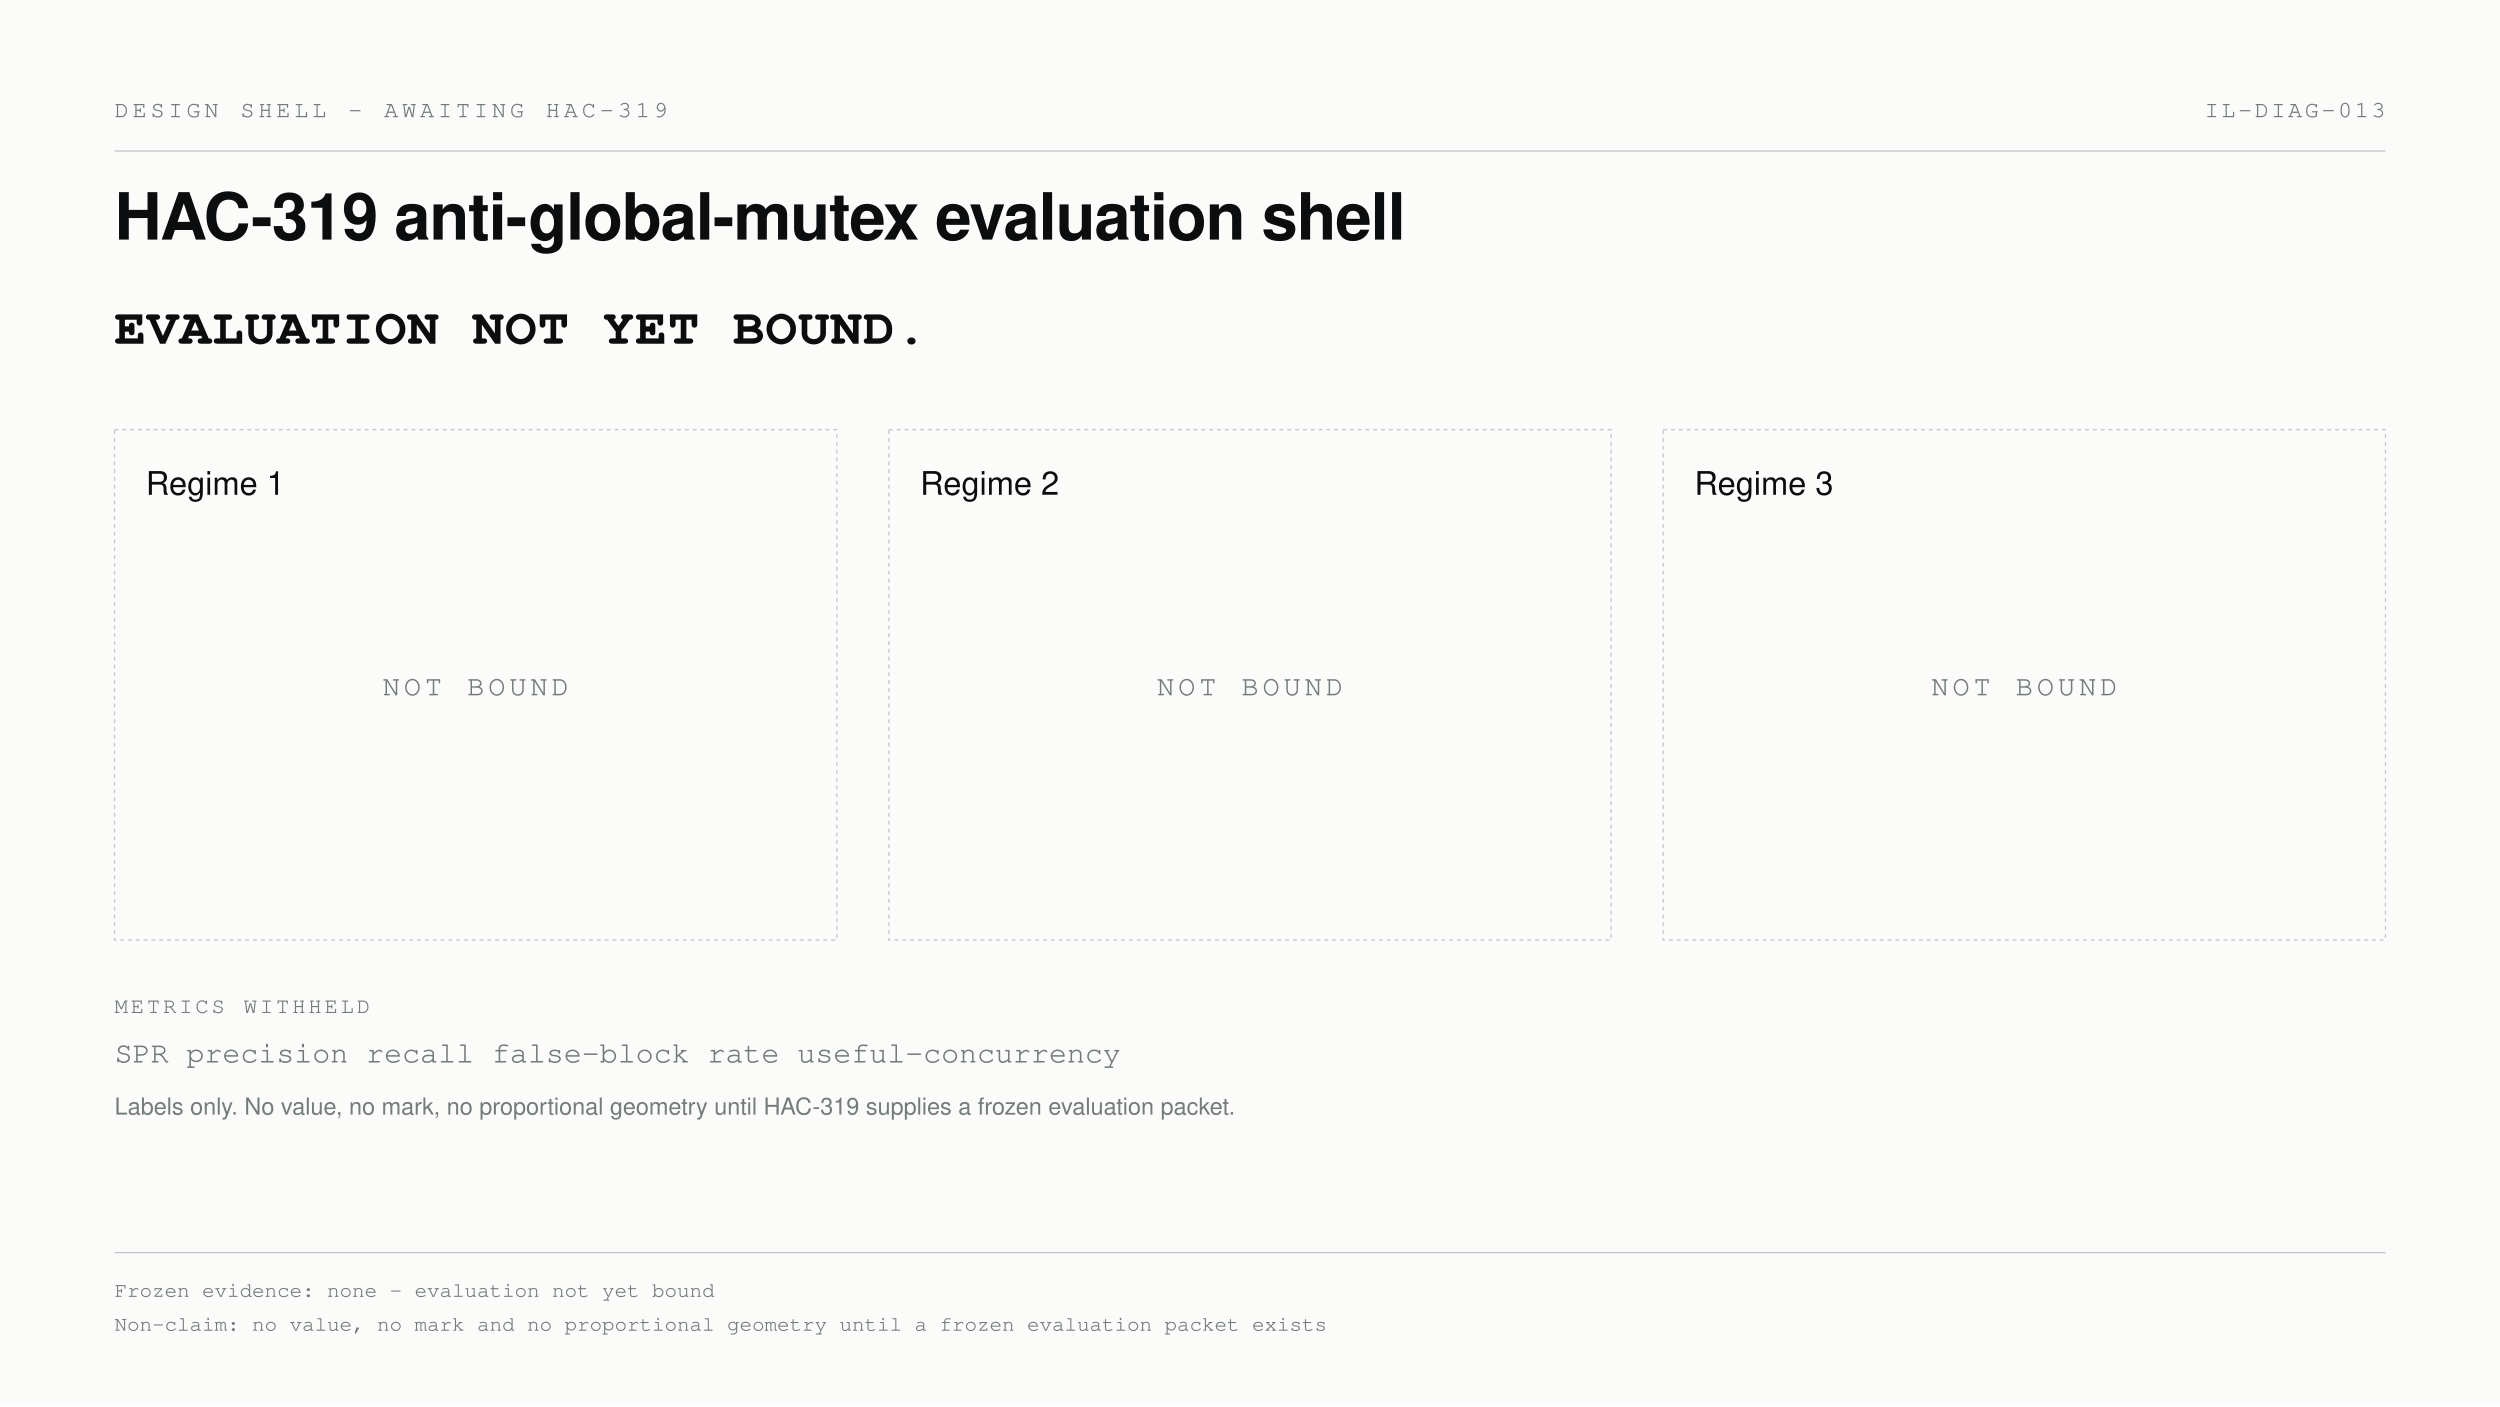
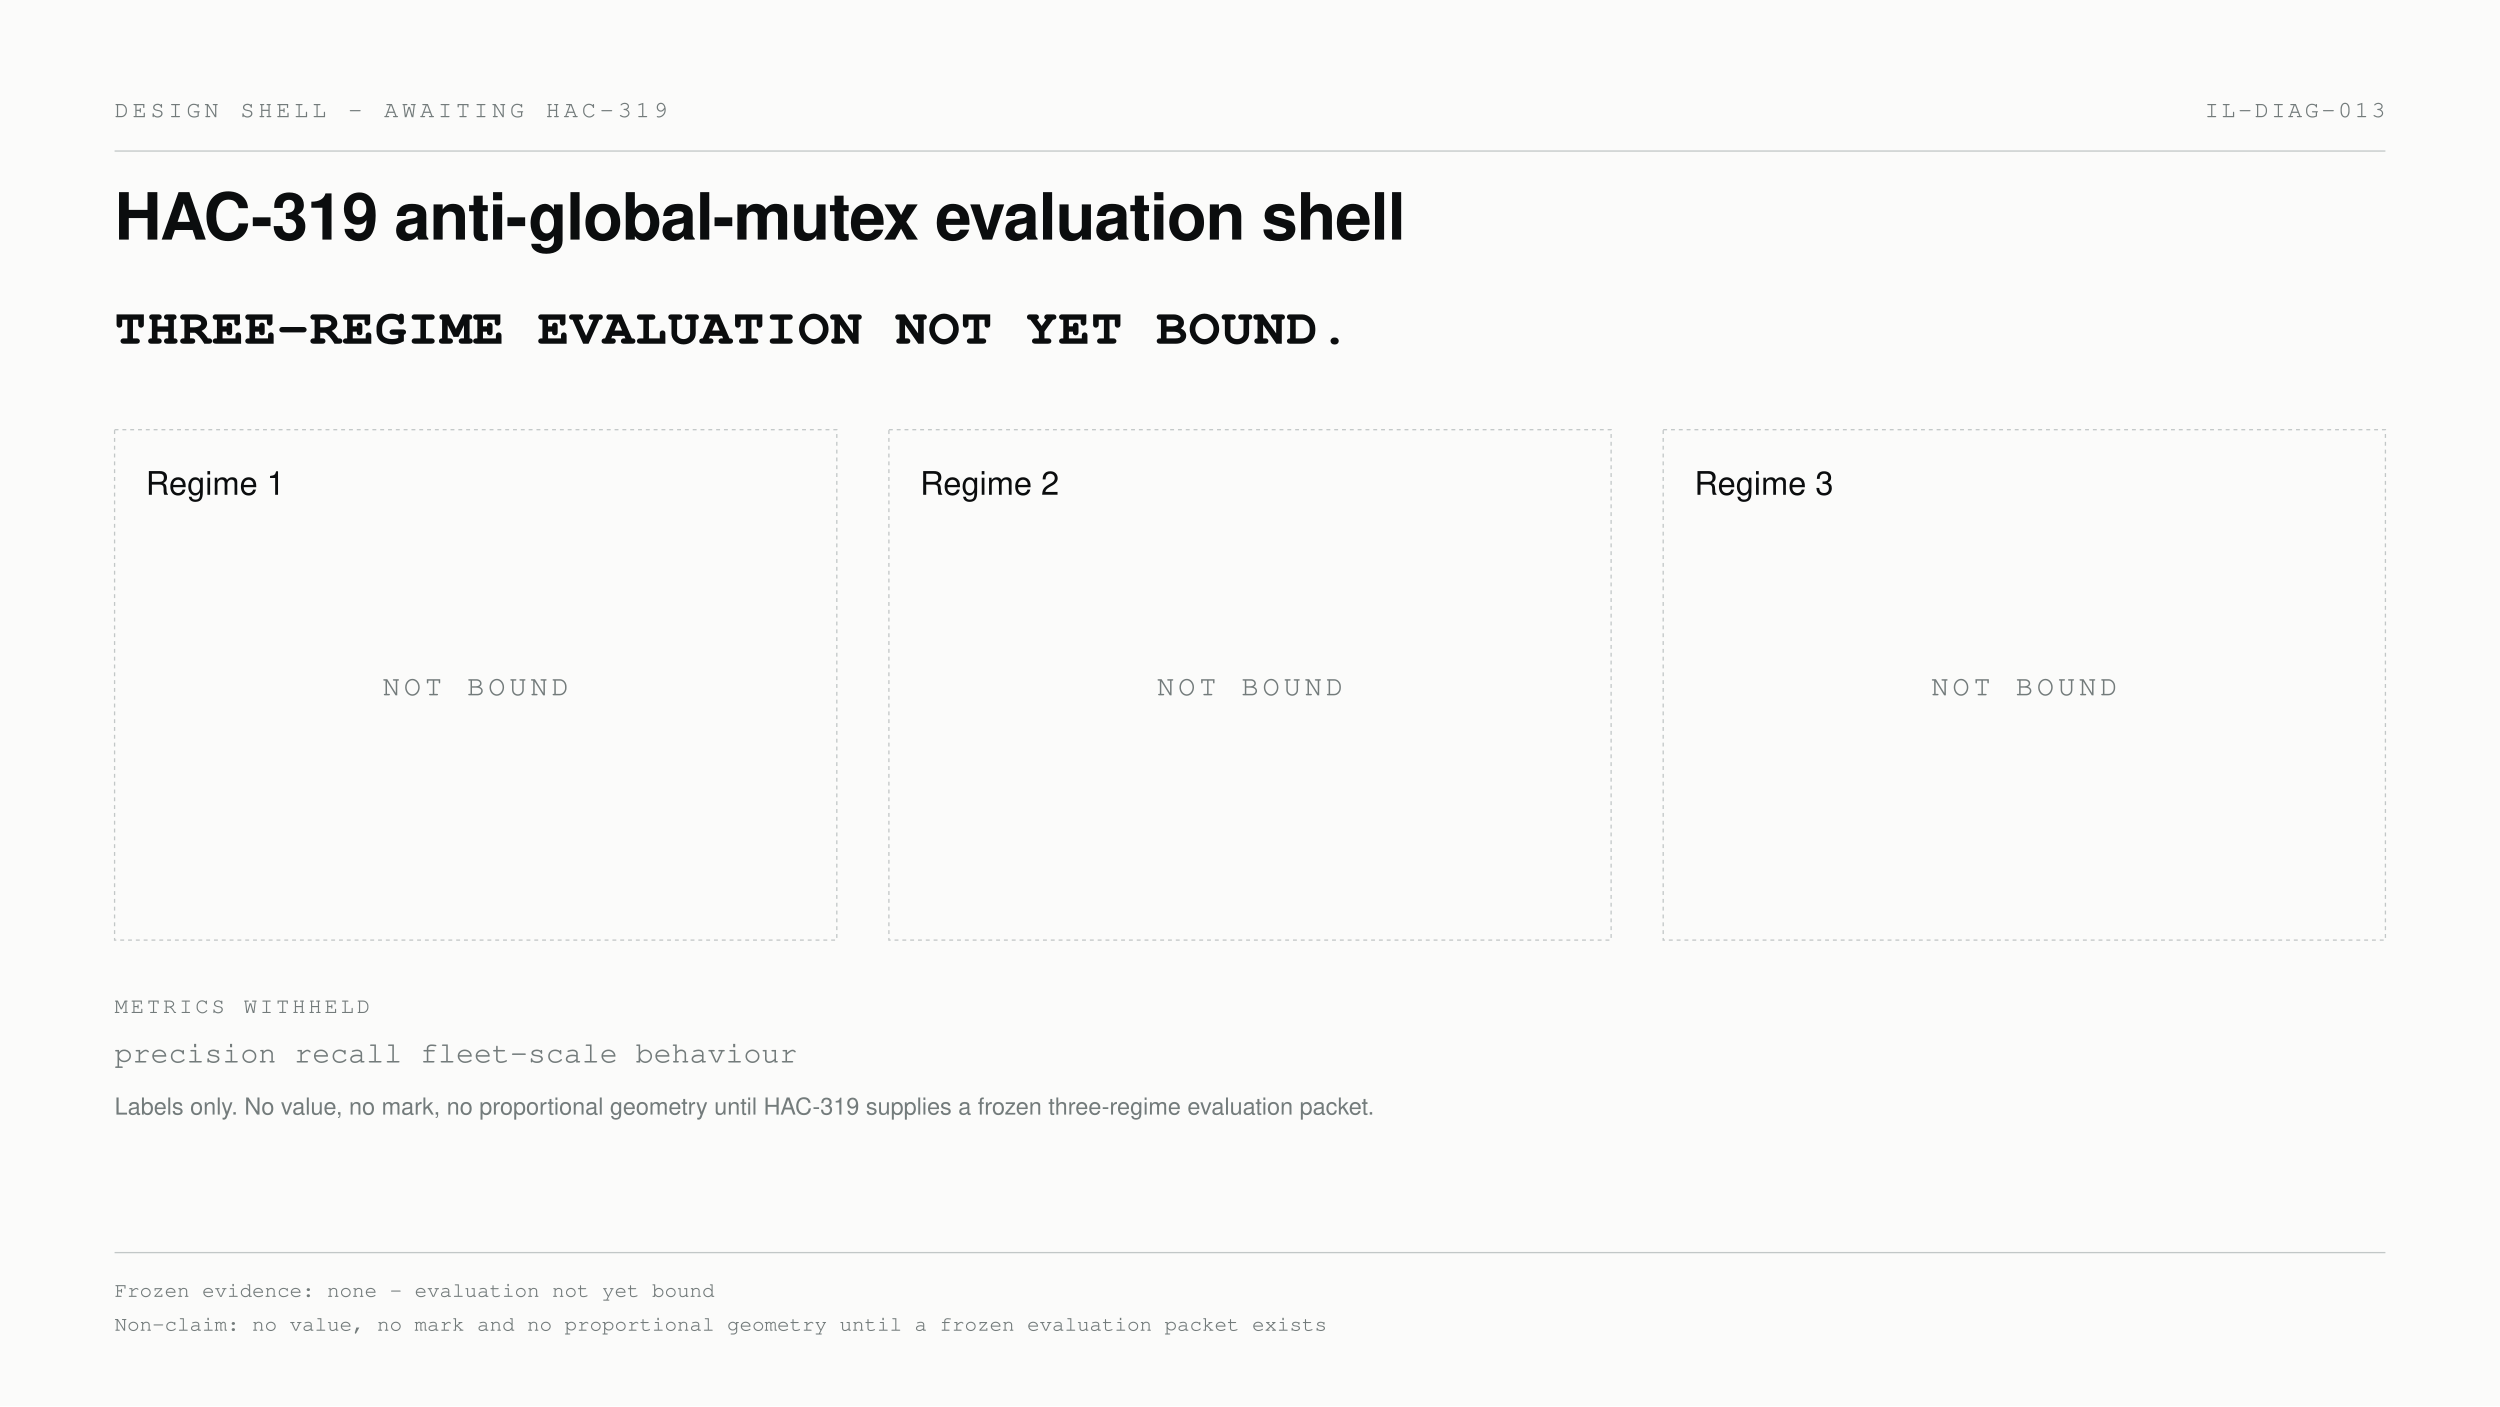
<svg xmlns="http://www.w3.org/2000/svg" viewBox="0 0 1920 1080" role="img" aria-labelledby="board-title board-desc">
  <rect x="0" y="0" width="1920" height="1080" fill="#fbfbfa" />
  <text x="88" y="90" font-family="Courier, 'Courier New', Menlo, 'DejaVu Sans Mono', 'Liberation Mono', monospace" font-size="18" font-weight="500" fill="#737b7b" letter-spacing="3">DESIGN SHELL - AWAITING HAC-319</text>
  <text x="1832" y="90" font-family="Courier, 'Courier New', Menlo, 'DejaVu Sans Mono', 'Liberation Mono', monospace" font-size="18" font-weight="500" fill="#737b7b" text-anchor="end" letter-spacing="2">IL-DIAG-013</text>
  <line x1="88" y1="116" x2="1832" y2="116" stroke="#c2c7c7" stroke-width="1" stroke-linecap="butt" />
  <text x="88" y="184" font-family="Helvetica, 'Helvetica Neue', Arial, 'Liberation Sans', sans-serif" font-size="50" font-weight="600" fill="#0b0d0e" letter-spacing="-0.8">HAC-319 anti-global-mutex evaluation shell</text>
-   <text x="88" y="264" font-family="Courier, 'Courier New', Menlo, 'DejaVu Sans Mono', 'Liberation Mono', monospace" font-size="40" font-weight="600" fill="#0b0d0e" letter-spacing="1">EVALUATION NOT YET BOUND.</text>
+   <text x="88" y="264" font-family="Courier, 'Courier New', Menlo, 'DejaVu Sans Mono', 'Liberation Mono', monospace" font-size="40" font-weight="600" fill="#0b0d0e" letter-spacing="1">THREE-REGIME EVALUATION NOT YET BOUND.</text>
  <rect x="88" y="330" width="554.67" height="392" fill="none" stroke="#c2c7c7" stroke-width="1" stroke-dasharray="3 3" />
  <text x="112" y="380" font-family="Helvetica, 'Helvetica Neue', Arial, 'Liberation Sans', sans-serif" font-size="25" font-weight="500" fill="#0b0d0e">Regime 1</text>
  <text x="365.33" y="534" font-family="Courier, 'Courier New', Menlo, 'DejaVu Sans Mono', 'Liberation Mono', monospace" font-size="22" font-weight="400" fill="#737b7b" text-anchor="middle" letter-spacing="3">NOT BOUND</text>
  <rect x="682.67" y="330" width="554.67" height="392" fill="none" stroke="#c2c7c7" stroke-width="1" stroke-dasharray="3 3" />
  <text x="706.67" y="380" font-family="Helvetica, 'Helvetica Neue', Arial, 'Liberation Sans', sans-serif" font-size="25" font-weight="500" fill="#0b0d0e">Regime 2</text>
  <text x="960" y="534" font-family="Courier, 'Courier New', Menlo, 'DejaVu Sans Mono', 'Liberation Mono', monospace" font-size="22" font-weight="400" fill="#737b7b" text-anchor="middle" letter-spacing="3">NOT BOUND</text>
  <rect x="1277.33" y="330" width="554.67" height="392" fill="none" stroke="#c2c7c7" stroke-width="1" stroke-dasharray="3 3" />
  <text x="1301.33" y="380" font-family="Helvetica, 'Helvetica Neue', Arial, 'Liberation Sans', sans-serif" font-size="25" font-weight="500" fill="#0b0d0e">Regime 3</text>
  <text x="1554.67" y="534" font-family="Courier, 'Courier New', Menlo, 'DejaVu Sans Mono', 'Liberation Mono', monospace" font-size="22" font-weight="400" fill="#737b7b" text-anchor="middle" letter-spacing="3">NOT BOUND</text>
  <text x="88" y="778" font-family="Courier, 'Courier New', Menlo, 'DejaVu Sans Mono', 'Liberation Mono', monospace" font-size="17" font-weight="400" fill="#737b7b" letter-spacing="2.2">METRICS WITHHELD</text>
-   <text x="88" y="816" font-family="Courier, 'Courier New', Menlo, 'DejaVu Sans Mono', 'Liberation Mono', monospace" font-size="23" font-weight="400" fill="#737b7b">SPR   precision   recall   false-block rate   useful-concurrency</text>
-   <text x="88" y="856" font-family="Helvetica, 'Helvetica Neue', Arial, 'Liberation Sans', sans-serif" font-size="18" font-weight="400" fill="#737b7b">Labels only. No value, no mark, no proportional geometry until HAC-319 supplies a frozen evaluation packet.</text>
+   <text x="88" y="816" font-family="Courier, 'Courier New', Menlo, 'DejaVu Sans Mono', 'Liberation Mono', monospace" font-size="23" font-weight="400" fill="#737b7b">precision   recall   fleet-scale behaviour</text>
+   <text x="88" y="856" font-family="Helvetica, 'Helvetica Neue', Arial, 'Liberation Sans', sans-serif" font-size="18" font-weight="400" fill="#737b7b">Labels only. No value, no mark, no proportional geometry until HAC-319 supplies a frozen three-regime evaluation packet.</text>
  <line x1="88" y1="962" x2="1832" y2="962" stroke="#c2c7c7" stroke-width="1" stroke-linecap="butt" />
  <text x="88" y="996" font-family="Courier, 'Courier New', Menlo, 'DejaVu Sans Mono', 'Liberation Mono', monospace" font-size="16" font-weight="400" fill="#737b7b">Frozen evidence: none - evaluation not yet bound</text>
  <text x="88" y="1022" font-family="Courier, 'Courier New', Menlo, 'DejaVu Sans Mono', 'Liberation Mono', monospace" font-size="16" font-weight="400" fill="#737b7b">Non-claim: no value, no mark and no proportional geometry until a frozen evaluation packet exists</text>
</svg>
